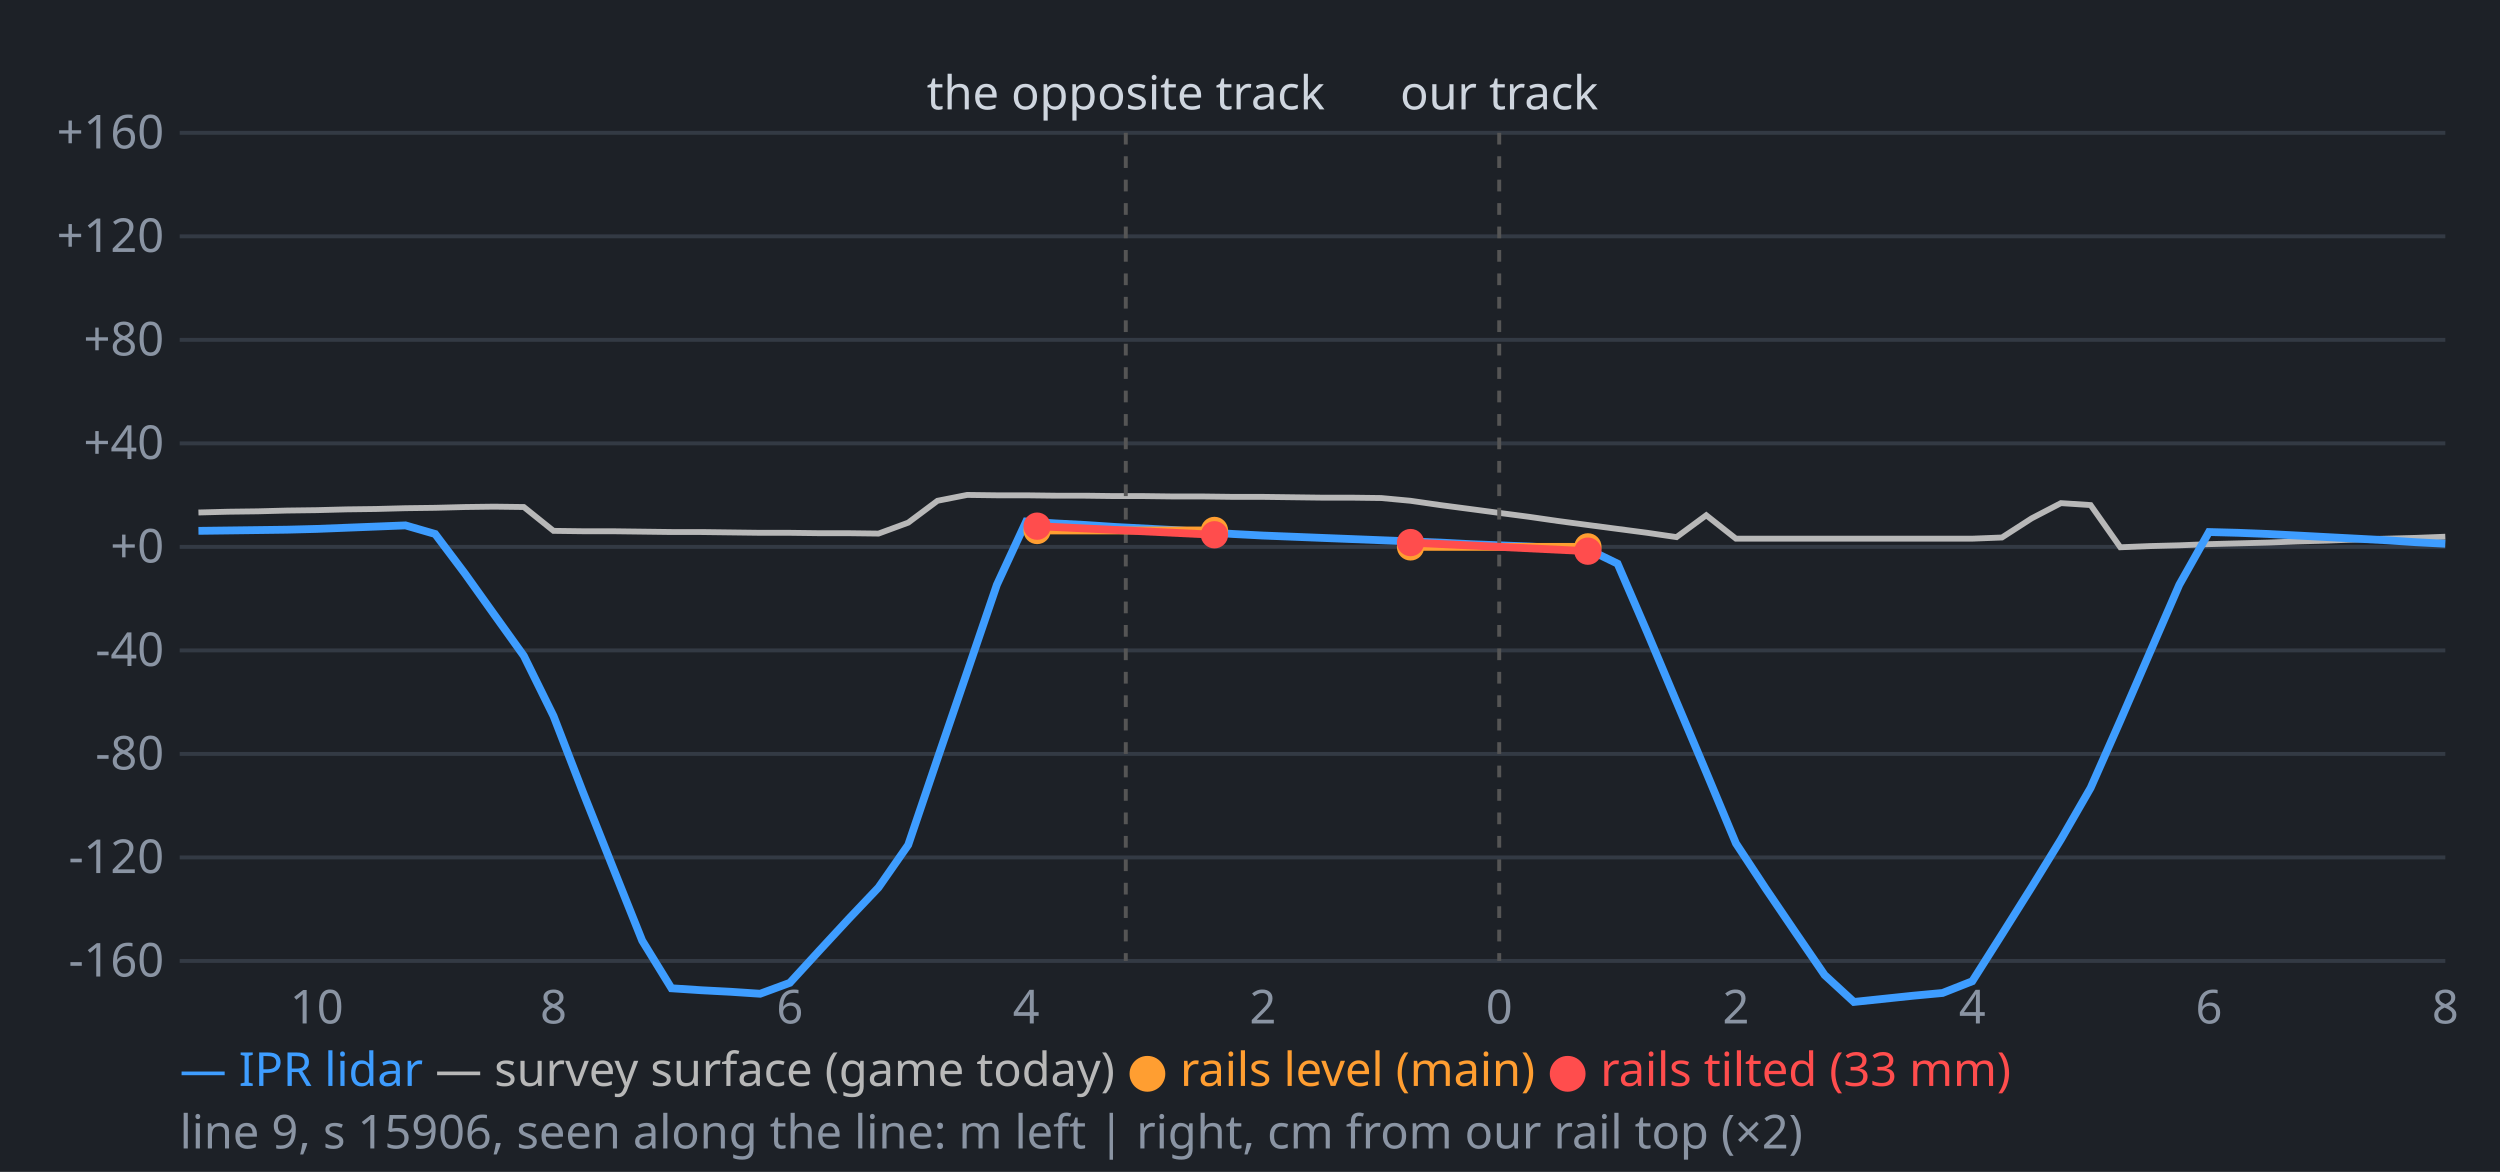
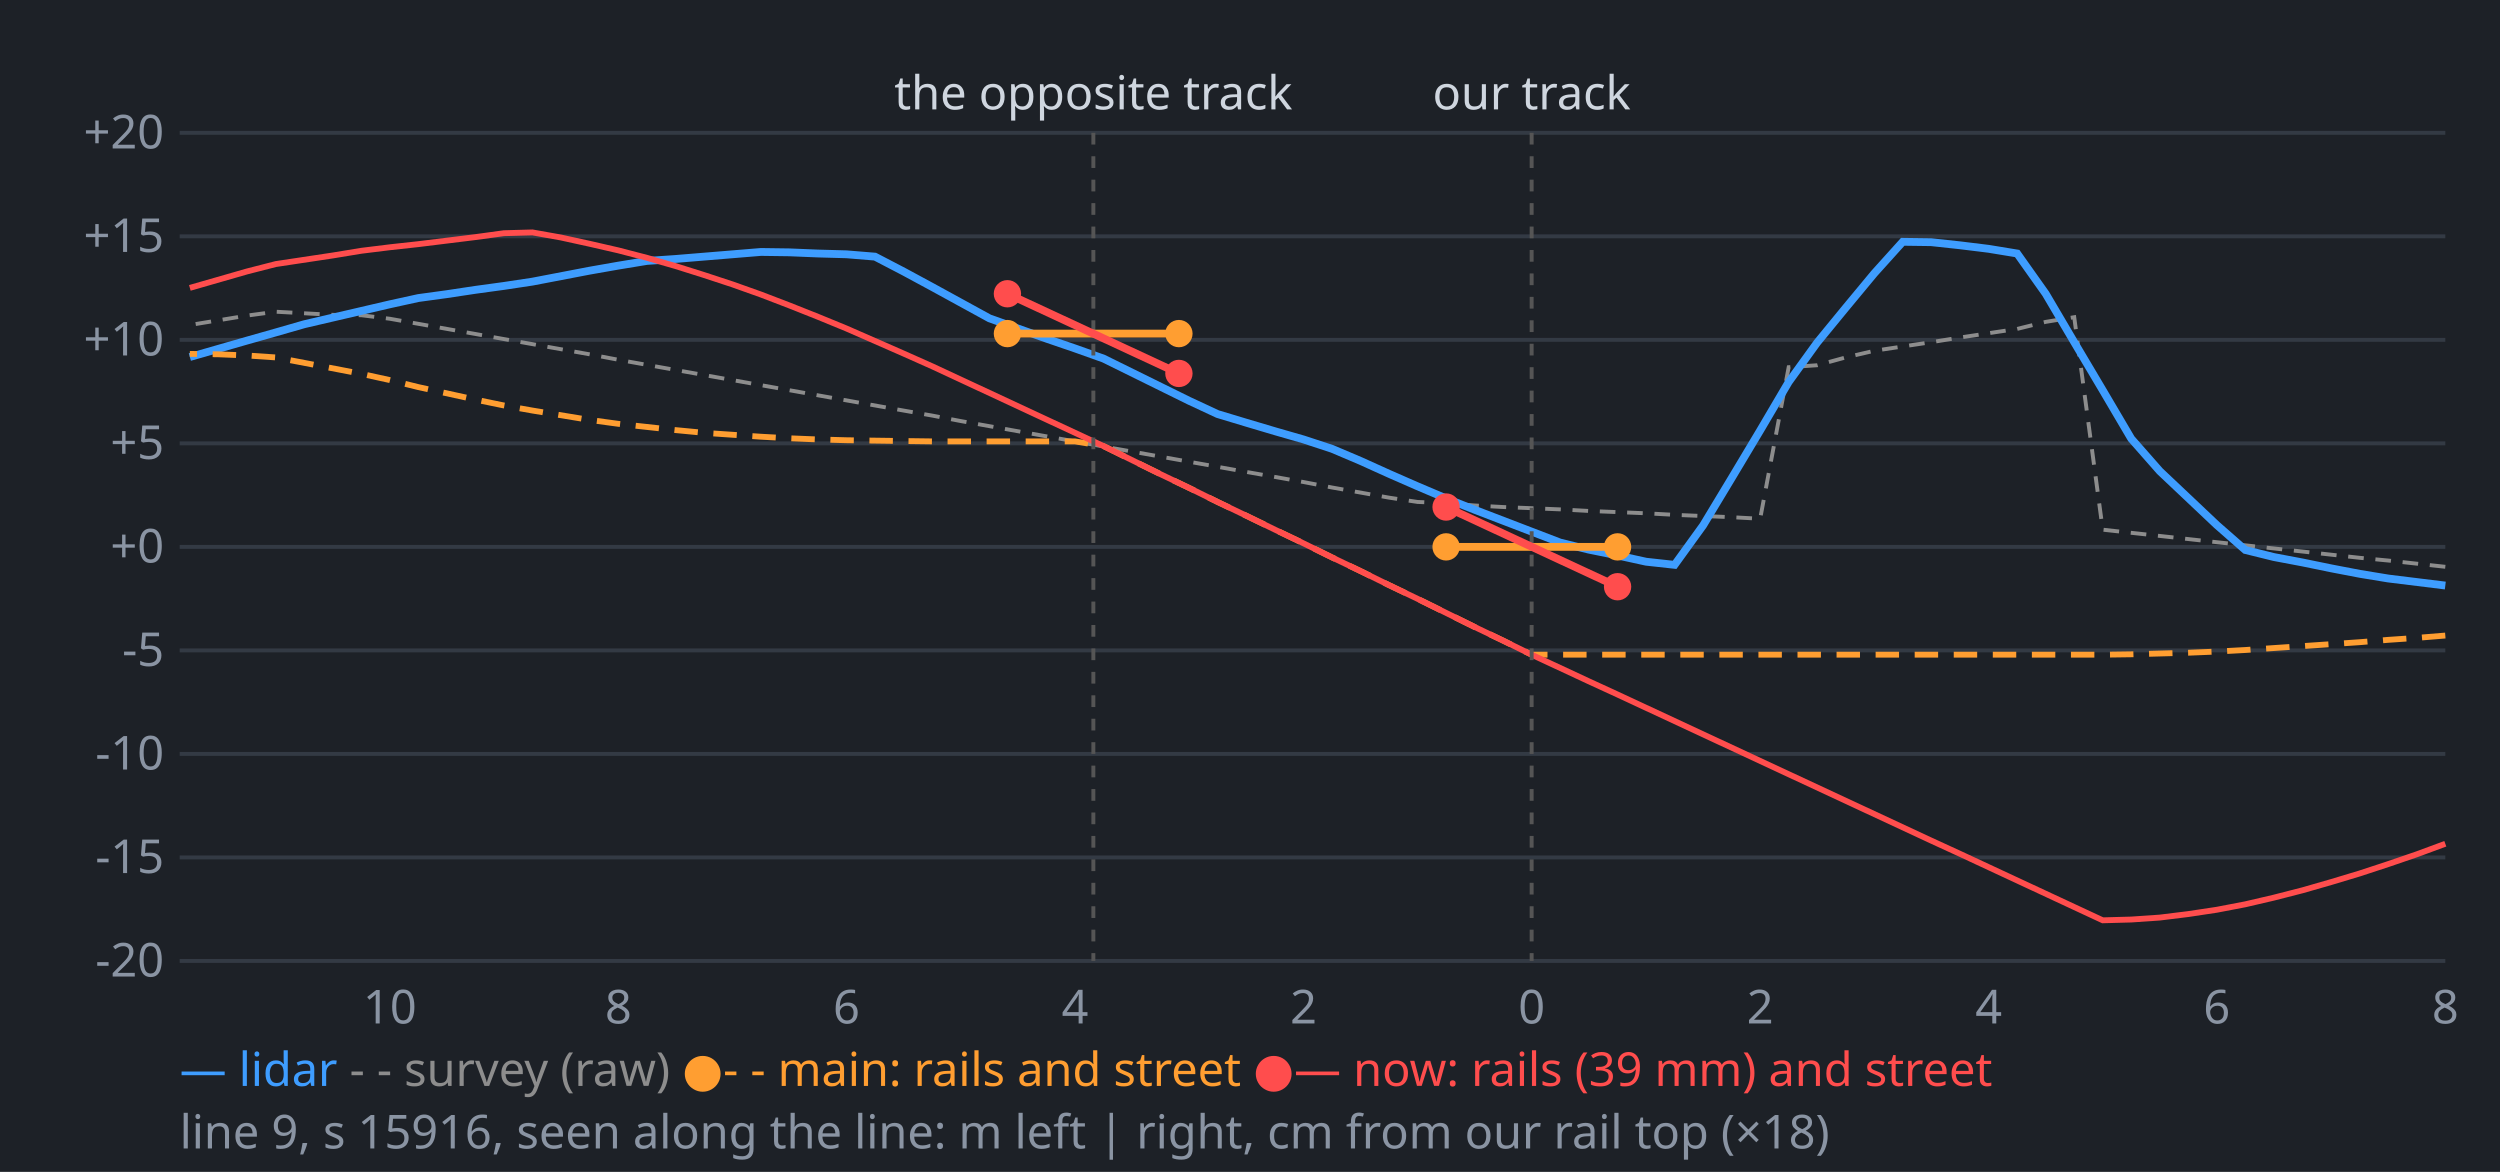
<svg xmlns="http://www.w3.org/2000/svg" viewBox="0 0 640 300" font-family="sans-serif" font-size="12">
  <rect width="640" height="300" fill="#1d2127" />
  <line x1="46" x2="626" y1="246.0" y2="246.0" stroke="#333a44" />
-   <text x="42" y="250.0" fill="#8a94a3" text-anchor="end">-160</text>
+   <text x="42" y="250.0" fill="#8a94a3" text-anchor="end">-20</text>
  <line x1="46" x2="626" y1="219.5" y2="219.5" stroke="#333a44" />
-   <text x="42" y="223.5" fill="#8a94a3" text-anchor="end">-120</text>
+   <text x="42" y="223.5" fill="#8a94a3" text-anchor="end">-15</text>
  <line x1="46" x2="626" y1="193.0" y2="193.0" stroke="#333a44" />
-   <text x="42" y="197.0" fill="#8a94a3" text-anchor="end">-80</text>
+   <text x="42" y="197.0" fill="#8a94a3" text-anchor="end">-10</text>
  <line x1="46" x2="626" y1="166.5" y2="166.5" stroke="#333a44" />
-   <text x="42" y="170.5" fill="#8a94a3" text-anchor="end">-40</text>
+   <text x="42" y="170.5" fill="#8a94a3" text-anchor="end">-5</text>
  <line x1="46" x2="626" y1="140.0" y2="140.0" stroke="#333a44" />
  <text x="42" y="144.0" fill="#8a94a3" text-anchor="end">+0</text>
  <line x1="46" x2="626" y1="113.5" y2="113.5" stroke="#333a44" />
-   <text x="42" y="117.5" fill="#8a94a3" text-anchor="end">+40</text>
+   <text x="42" y="117.5" fill="#8a94a3" text-anchor="end">+5</text>
  <line x1="46" x2="626" y1="87.0" y2="87.0" stroke="#333a44" />
-   <text x="42" y="91.0" fill="#8a94a3" text-anchor="end">+80</text>
+   <text x="42" y="91.0" fill="#8a94a3" text-anchor="end">+10</text>
  <line x1="46" x2="626" y1="60.5" y2="60.5" stroke="#333a44" />
-   <text x="42" y="64.5" fill="#8a94a3" text-anchor="end">+120</text>
+   <text x="42" y="64.5" fill="#8a94a3" text-anchor="end">+15</text>
  <line x1="46" x2="626" y1="34.0" y2="34.0" stroke="#333a44" />
-   <text x="42" y="38.0" fill="#8a94a3" text-anchor="end">+160</text>
+   <text x="42" y="38.0" fill="#8a94a3" text-anchor="end">+20</text>
  <text x="626.0" y="262" fill="#8a94a3" text-anchor="middle">8</text>
-   <text x="565.5" y="262" fill="#8a94a3" text-anchor="middle">6</text>
-   <text x="504.9" y="262" fill="#8a94a3" text-anchor="middle">4</text>
-   <text x="444.4" y="262" fill="#8a94a3" text-anchor="middle">2</text>
-   <text x="383.8" y="262" fill="#8a94a3" text-anchor="middle">0</text>
-   <text x="323.3" y="262" fill="#8a94a3" text-anchor="middle">2</text>
-   <text x="262.7" y="262" fill="#8a94a3" text-anchor="middle">4</text>
-   <text x="202.2" y="262" fill="#8a94a3" text-anchor="middle">6</text>
-   <text x="141.7" y="262" fill="#8a94a3" text-anchor="middle">8</text>
-   <text x="81.1" y="262" fill="#8a94a3" text-anchor="middle">10</text>
-   <polyline fill="none" stroke="#b8b8b8" stroke-width="1.5" points="626.0,137.4 618.4,137.7 610.9,137.9 603.3,138.1 595.7,138.4 588.2,138.6 580.6,138.9 573.0,139.1 565.5,139.3 557.9,139.6 550.3,139.8 542.8,140.1 535.2,129.3 527.6,128.8 520.1,132.7 512.5,137.6 504.9,137.9 497.3,137.9 489.8,137.9 482.2,137.9 474.6,137.9 467.1,137.9 459.5,137.9 451.9,137.9 444.4,137.9 436.8,131.9 429.2,137.5 421.7,136.4 414.1,135.4 406.5,134.4 399.0,133.4 391.4,132.3 383.8,131.3 376.3,130.3 368.7,129.3 361.1,128.2 353.6,127.5 346.0,127.4 338.4,127.4 330.9,127.3 323.3,127.2 315.7,127.2 308.2,127.1 300.6,127.1 293.0,127.0 285.4,127.0 277.9,126.9 270.3,126.9 262.7,126.8 255.2,126.8 247.6,126.7 240.0,128.2 232.5,133.8 224.9,136.6 217.3,136.5 209.8,136.5 202.2,136.4 194.6,136.4 187.1,136.3 179.5,136.2 171.9,136.2 164.4,136.1 156.8,136.0 149.2,136.0 141.7,135.9 134.1,129.8 126.5,129.7 119.0,129.8 111.4,130.0 103.8,130.1 96.3,130.3 88.7,130.4 81.1,130.6 73.5,130.7 66.0,130.9 58.4,131.0 50.8,131.2" />
-   <polyline fill="none" stroke="#3e9dff" stroke-width="2" points="626.0,139.2 618.4,138.8 610.9,138.3 603.3,137.9 595.7,137.5 588.2,137.1 580.6,136.7 573.0,136.4 565.5,136.2 557.9,149.7 550.3,167.2 542.8,184.5 535.2,201.7 527.6,214.9 520.1,227.1 512.5,239.2 504.9,251.2 497.3,254.2 489.8,254.9 482.2,255.7 474.6,256.5 467.1,249.6 459.5,238.5 451.9,227.3 444.4,215.9 436.8,197.7 429.2,179.7 421.7,161.9 414.1,144.3 406.5,140.6 399.0,140.3 391.4,139.9 383.8,139.6 376.3,139.3 368.7,138.9 361.1,138.6 353.6,138.3 346.0,138.0 338.4,137.7 330.9,137.4 323.3,137.1 315.7,136.7 308.2,136.2 300.6,135.7 293.0,135.3 285.4,134.9 277.9,134.4 270.3,134.0 262.7,133.5 255.2,149.7 247.6,172.0 240.0,194.2 232.5,216.3 224.9,227.2 217.3,235.2 209.8,243.3 202.2,251.6 194.6,254.4 187.1,253.9 179.5,253.5 171.9,253.0 164.4,240.8 156.8,221.8 149.2,202.7 141.7,183.3 134.1,167.9 126.5,157.3 119.0,146.8 111.4,136.7 103.8,134.5 96.3,134.8 88.7,135.1 81.1,135.4 73.5,135.6 66.0,135.7 58.4,135.8 50.8,135.9" />
-   <line x1="383.8" x2="383.8" y1="34" y2="246" stroke="#555" stroke-dasharray="3 3" />
-   <text x="383.8" y="28" fill="#cfd6df" text-anchor="middle">our track</text>
-   <line x1="361.1" y1="140.0" x2="406.5" y2="140.0" stroke="#ff9e31" stroke-width="2" />
-   <circle cx="361.1" cy="140.0" r="3.5" fill="#ff9e31" />
-   <circle cx="406.5" cy="140.0" r="3.5" fill="#ff9e31" />
-   <line x1="361.1" y1="138.9" x2="406.5" y2="141.1" stroke="#ff4d4d" stroke-width="2" />
-   <circle cx="361.1" cy="138.9" r="3.5" fill="#ff4d4d" />
-   <circle cx="406.5" cy="141.1" r="3.5" fill="#ff4d4d" />
-   <line x1="288.2" x2="288.2" y1="34" y2="246" stroke="#555" stroke-dasharray="3 3" />
-   <text x="288.2" y="28" fill="#cfd6df" text-anchor="middle">the opposite track</text>
-   <line x1="265.5" y1="135.8" x2="310.9" y2="135.8" stroke="#ff9e31" stroke-width="2" />
-   <circle cx="265.5" cy="135.8" r="3.5" fill="#ff9e31" />
-   <circle cx="310.9" cy="135.8" r="3.5" fill="#ff9e31" />
-   <line x1="265.5" y1="134.7" x2="310.9" y2="136.9" stroke="#ff4d4d" stroke-width="2" />
-   <circle cx="265.5" cy="134.7" r="3.5" fill="#ff4d4d" />
-   <circle cx="310.9" cy="136.9" r="3.5" fill="#ff4d4d" />
+   <text x="567.5" y="262" fill="#8a94a3" text-anchor="middle">6</text>
+   <text x="509.1" y="262" fill="#8a94a3" text-anchor="middle">4</text>
+   <text x="450.6" y="262" fill="#8a94a3" text-anchor="middle">2</text>
+   <text x="392.1" y="262" fill="#8a94a3" text-anchor="middle">0</text>
+   <text x="333.7" y="262" fill="#8a94a3" text-anchor="middle">2</text>
+   <text x="275.2" y="262" fill="#8a94a3" text-anchor="middle">4</text>
+   <text x="216.7" y="262" fill="#8a94a3" text-anchor="middle">6</text>
+   <text x="158.3" y="262" fill="#8a94a3" text-anchor="middle">8</text>
+   <text x="99.8" y="262" fill="#8a94a3" text-anchor="middle">10</text>
+   <polyline fill="none" stroke="#8d8d8d" stroke-width="1" stroke-dasharray="4 3" points="626.0,145.1 618.7,144.3 611.4,143.5 604.1,142.8 596.8,142.0 589.5,141.2 582.1,140.4 574.8,139.6 567.5,138.8 560.2,138.0 552.9,137.2 545.6,136.4 538.3,135.6 531.0,81.2 523.7,82.4 516.4,84.2 509.1,85.3 501.8,86.4 494.4,87.6 487.1,88.7 479.8,89.8 472.5,91.5 465.2,93.5 457.9,94.0 450.6,132.8 443.3,132.4 436.0,132.1 428.7,131.8 421.4,131.4 414.1,131.1 406.7,130.8 399.4,130.4 392.1,130.1 384.8,129.8 377.5,129.4 370.2,128.8 362.9,128.5 355.6,127.4 348.3,126.1 341.0,124.8 333.7,123.4 326.4,122.1 319.0,120.8 311.7,119.5 304.4,118.2 297.1,116.9 289.8,115.6 282.5,114.3 275.2,113.0 267.9,111.7 260.6,110.4 253.3,109.1 246.0,107.8 238.7,106.4 231.3,105.1 224.0,103.8 216.7,102.5 209.4,101.2 202.1,99.9 194.8,98.6 187.5,97.3 180.2,96.0 172.9,94.7 165.6,93.4 158.3,92.1 150.9,90.7 143.6,89.4 136.3,88.1 129.0,86.8 121.7,85.5 114.4,84.2 107.1,82.9 99.8,81.6 92.5,80.7 85.2,80.6 77.9,80.2 70.6,79.8 63.2,80.8 55.9,82.0 48.6,83.2" />
+   <polyline fill="none" stroke="#3e9dff" stroke-width="2" points="626.0,149.9 618.7,149.0 611.4,148.1 604.1,146.9 596.8,145.5 589.5,144.0 582.1,142.6 574.8,140.8 567.5,134.4 560.2,127.5 552.9,120.6 545.6,112.3 538.3,99.9 531.0,87.6 523.7,75.2 516.4,64.9 509.1,63.7 501.8,62.8 494.4,62.0 487.1,61.9 479.8,70.0 472.5,78.8 465.2,87.7 457.9,97.8 450.6,110.2 443.3,122.4 436.0,134.5 428.7,144.6 421.4,143.8 414.1,142.2 406.7,140.7 399.4,138.9 392.1,136.1 384.8,133.3 377.5,130.5 370.2,127.6 362.9,124.5 355.6,121.3 348.3,118.0 341.0,114.9 333.7,112.5 326.4,110.4 319.0,108.2 311.7,106.0 304.4,102.6 297.1,99.0 289.8,95.4 282.5,91.8 275.2,89.2 267.9,86.7 260.6,84.1 253.3,81.5 246.0,77.5 238.7,73.5 231.3,69.5 224.0,65.7 216.7,65.1 209.4,64.9 202.1,64.6 194.8,64.5 187.5,65.1 180.2,65.7 172.9,66.3 165.6,66.8 158.3,68.0 150.9,69.3 143.6,70.7 136.3,72.1 129.0,73.2 121.7,74.2 114.4,75.3 107.1,76.3 99.8,77.9 92.5,79.6 85.2,81.3 77.9,83.0 70.6,85.1 63.2,87.2 55.9,89.3 48.6,91.4" />
+   <polyline fill="none" stroke="#ff9e31" stroke-width="1.5" stroke-dasharray="6 4" points="626.0,162.7 618.7,163.3 611.4,163.8 604.1,164.4 596.8,164.9 589.5,165.4 582.1,165.9 574.8,166.4 567.5,166.8 560.2,167.1 552.9,167.3 545.6,167.5 538.3,167.6 531.0,167.6 523.7,167.6 516.4,167.6 509.1,167.6 501.8,167.6 494.4,167.6 487.1,167.6 479.8,167.6 472.5,167.6 465.2,167.6 457.9,167.6 450.6,167.6 443.3,167.6 436.0,167.6 428.7,167.6 421.4,167.6 414.1,167.6 406.7,167.6 399.4,167.6 392.1,167.6 384.8,164.0 377.5,160.5 370.2,156.9 362.9,153.3 355.6,149.8 348.3,146.2 341.0,142.7 333.7,139.1 326.4,135.6 319.0,132.0 311.7,128.5 304.4,124.9 297.1,121.4 289.8,117.8 282.5,114.2 275.2,113.0 267.9,113.0 260.6,113.0 253.3,113.0 246.0,113.0 238.7,113.0 231.3,112.9 224.0,112.8 216.7,112.7 209.4,112.5 202.1,112.2 194.8,111.8 187.5,111.3 180.2,110.8 172.9,110.1 165.6,109.3 158.3,108.5 150.9,107.5 143.6,106.3 136.3,105.1 129.0,103.8 121.7,102.3 114.4,100.7 107.1,99.1 99.8,97.3 92.5,95.7 85.2,94.3 77.9,92.9 70.6,91.5 63.2,91.0 55.9,90.7 48.6,90.6" />
+   <polyline fill="none" stroke="#ff4d4d" stroke-width="1.5" points="626.0,216.0 618.7,218.7 611.4,221.2 604.1,223.6 596.8,225.8 589.5,227.9 582.1,229.8 574.8,231.5 567.5,232.9 560.2,234.0 552.9,234.9 545.6,235.4 538.3,235.6 531.0,232.2 523.7,228.8 516.4,225.4 509.1,222.0 501.8,218.6 494.4,215.2 487.1,211.8 479.8,208.4 472.5,205.0 465.2,201.6 457.9,198.2 450.6,194.8 443.3,191.4 436.0,188.0 428.7,184.6 421.4,181.2 414.1,177.8 406.7,174.4 399.4,171.0 392.1,167.6 384.8,164.0 377.5,160.5 370.2,156.9 362.9,153.3 355.6,149.8 348.3,146.2 341.0,142.7 333.7,139.1 326.4,135.6 319.0,132.0 311.7,128.5 304.4,124.9 297.1,121.4 289.8,117.8 282.5,114.2 275.2,110.8 267.9,107.4 260.6,104.0 253.3,100.6 246.0,97.2 238.7,93.8 231.3,90.5 224.0,87.3 216.7,84.1 209.4,81.1 202.1,78.2 194.8,75.4 187.5,72.8 180.2,70.4 172.9,68.1 165.6,66.0 158.3,64.1 150.9,62.4 143.6,60.8 136.3,59.5 129.0,59.7 121.7,60.7 114.4,61.6 107.1,62.5 99.8,63.3 92.5,64.2 85.2,65.4 77.9,66.5 70.6,67.6 63.2,69.5 55.9,71.6 48.6,73.7" />
+   <line x1="392.1" x2="392.1" y1="34" y2="246" stroke="#555" stroke-dasharray="3 3" />
+   <text x="392.1" y="28" fill="#cfd6df" text-anchor="middle">our track</text>
+   <line x1="370.2" y1="140.0" x2="414.1" y2="140.0" stroke="#ff9e31" stroke-width="2" />
+   <circle cx="370.2" cy="140.0" r="3.5" fill="#ff9e31" />
+   <circle cx="414.1" cy="140.0" r="3.5" fill="#ff9e31" />
+   <line x1="370.2" y1="129.8" x2="414.1" y2="150.2" stroke="#ff4d4d" stroke-width="2" />
+   <circle cx="370.2" cy="129.8" r="3.5" fill="#ff4d4d" />
+   <circle cx="414.1" cy="150.2" r="3.5" fill="#ff4d4d" />
+   <line x1="279.9" x2="279.9" y1="34" y2="246" stroke="#555" stroke-dasharray="3 3" />
+   <text x="279.9" y="28" fill="#cfd6df" text-anchor="middle">the opposite track</text>
+   <line x1="257.9" y1="85.4" x2="301.8" y2="85.4" stroke="#ff9e31" stroke-width="2" />
+   <circle cx="257.9" cy="85.4" r="3.5" fill="#ff9e31" />
+   <circle cx="301.8" cy="85.4" r="3.5" fill="#ff9e31" />
+   <line x1="257.9" y1="75.2" x2="301.8" y2="95.6" stroke="#ff4d4d" stroke-width="2" />
+   <circle cx="257.9" cy="75.2" r="3.5" fill="#ff4d4d" />
+   <circle cx="301.8" cy="95.6" r="3.5" fill="#ff4d4d" />
  <text x="46" y="278" fill="#cfd6df">
-     <tspan fill="#3e9dff">— IPR lidar</tspan>
-     <tspan fill="#b8b8b8">— survey surface (game today)</tspan>
-     <tspan fill="#ff9e31">● rails level (main)</tspan>
-     <tspan fill="#ff4d4d">● rails tilted (33 mm)</tspan>
+     <tspan fill="#3e9dff">— lidar</tspan>
+     <tspan fill="#8d8d8d">- - survey (raw)</tspan>
+     <tspan fill="#ff9e31">●- - main: rails and street</tspan>
+     <tspan fill="#ff4d4d">●— now: rails (39 mm) and street</tspan>
  </text>
-   <text x="46" y="294" fill="#8a94a3">line 9, s 15906, seen along the line: m left | right, cm from our rail top (×2)</text>
+   <text x="46" y="294" fill="#8a94a3">line 9, s 15916, seen along the line: m left | right, cm from our rail top (×18)</text>
</svg>
